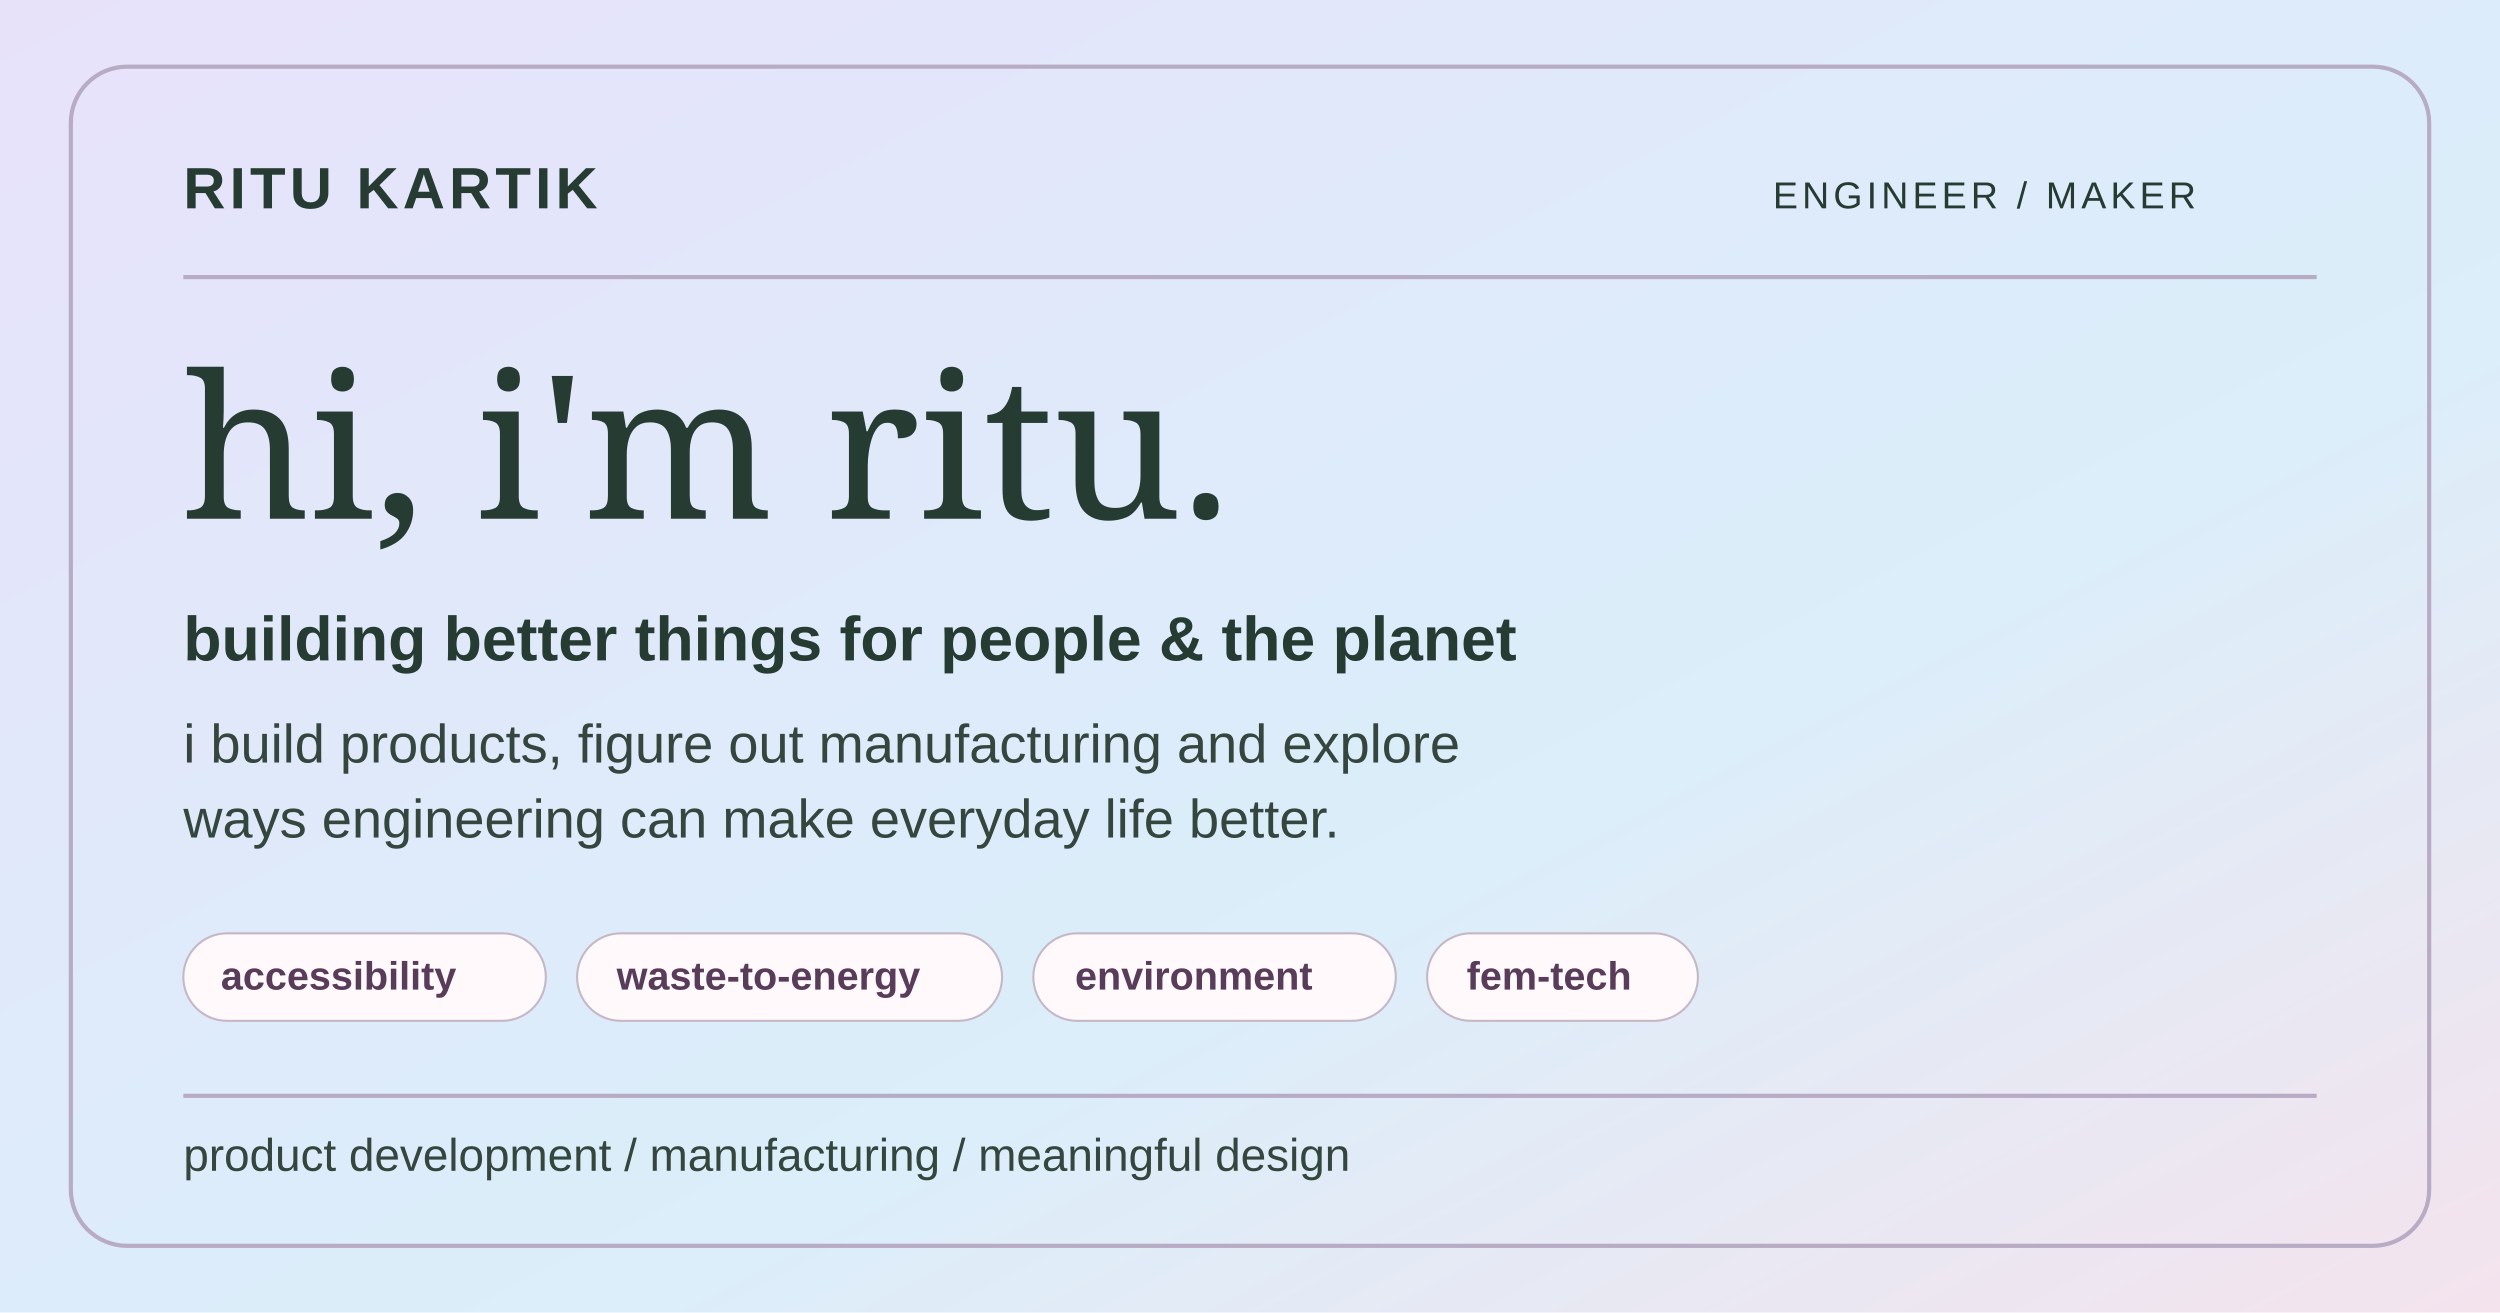
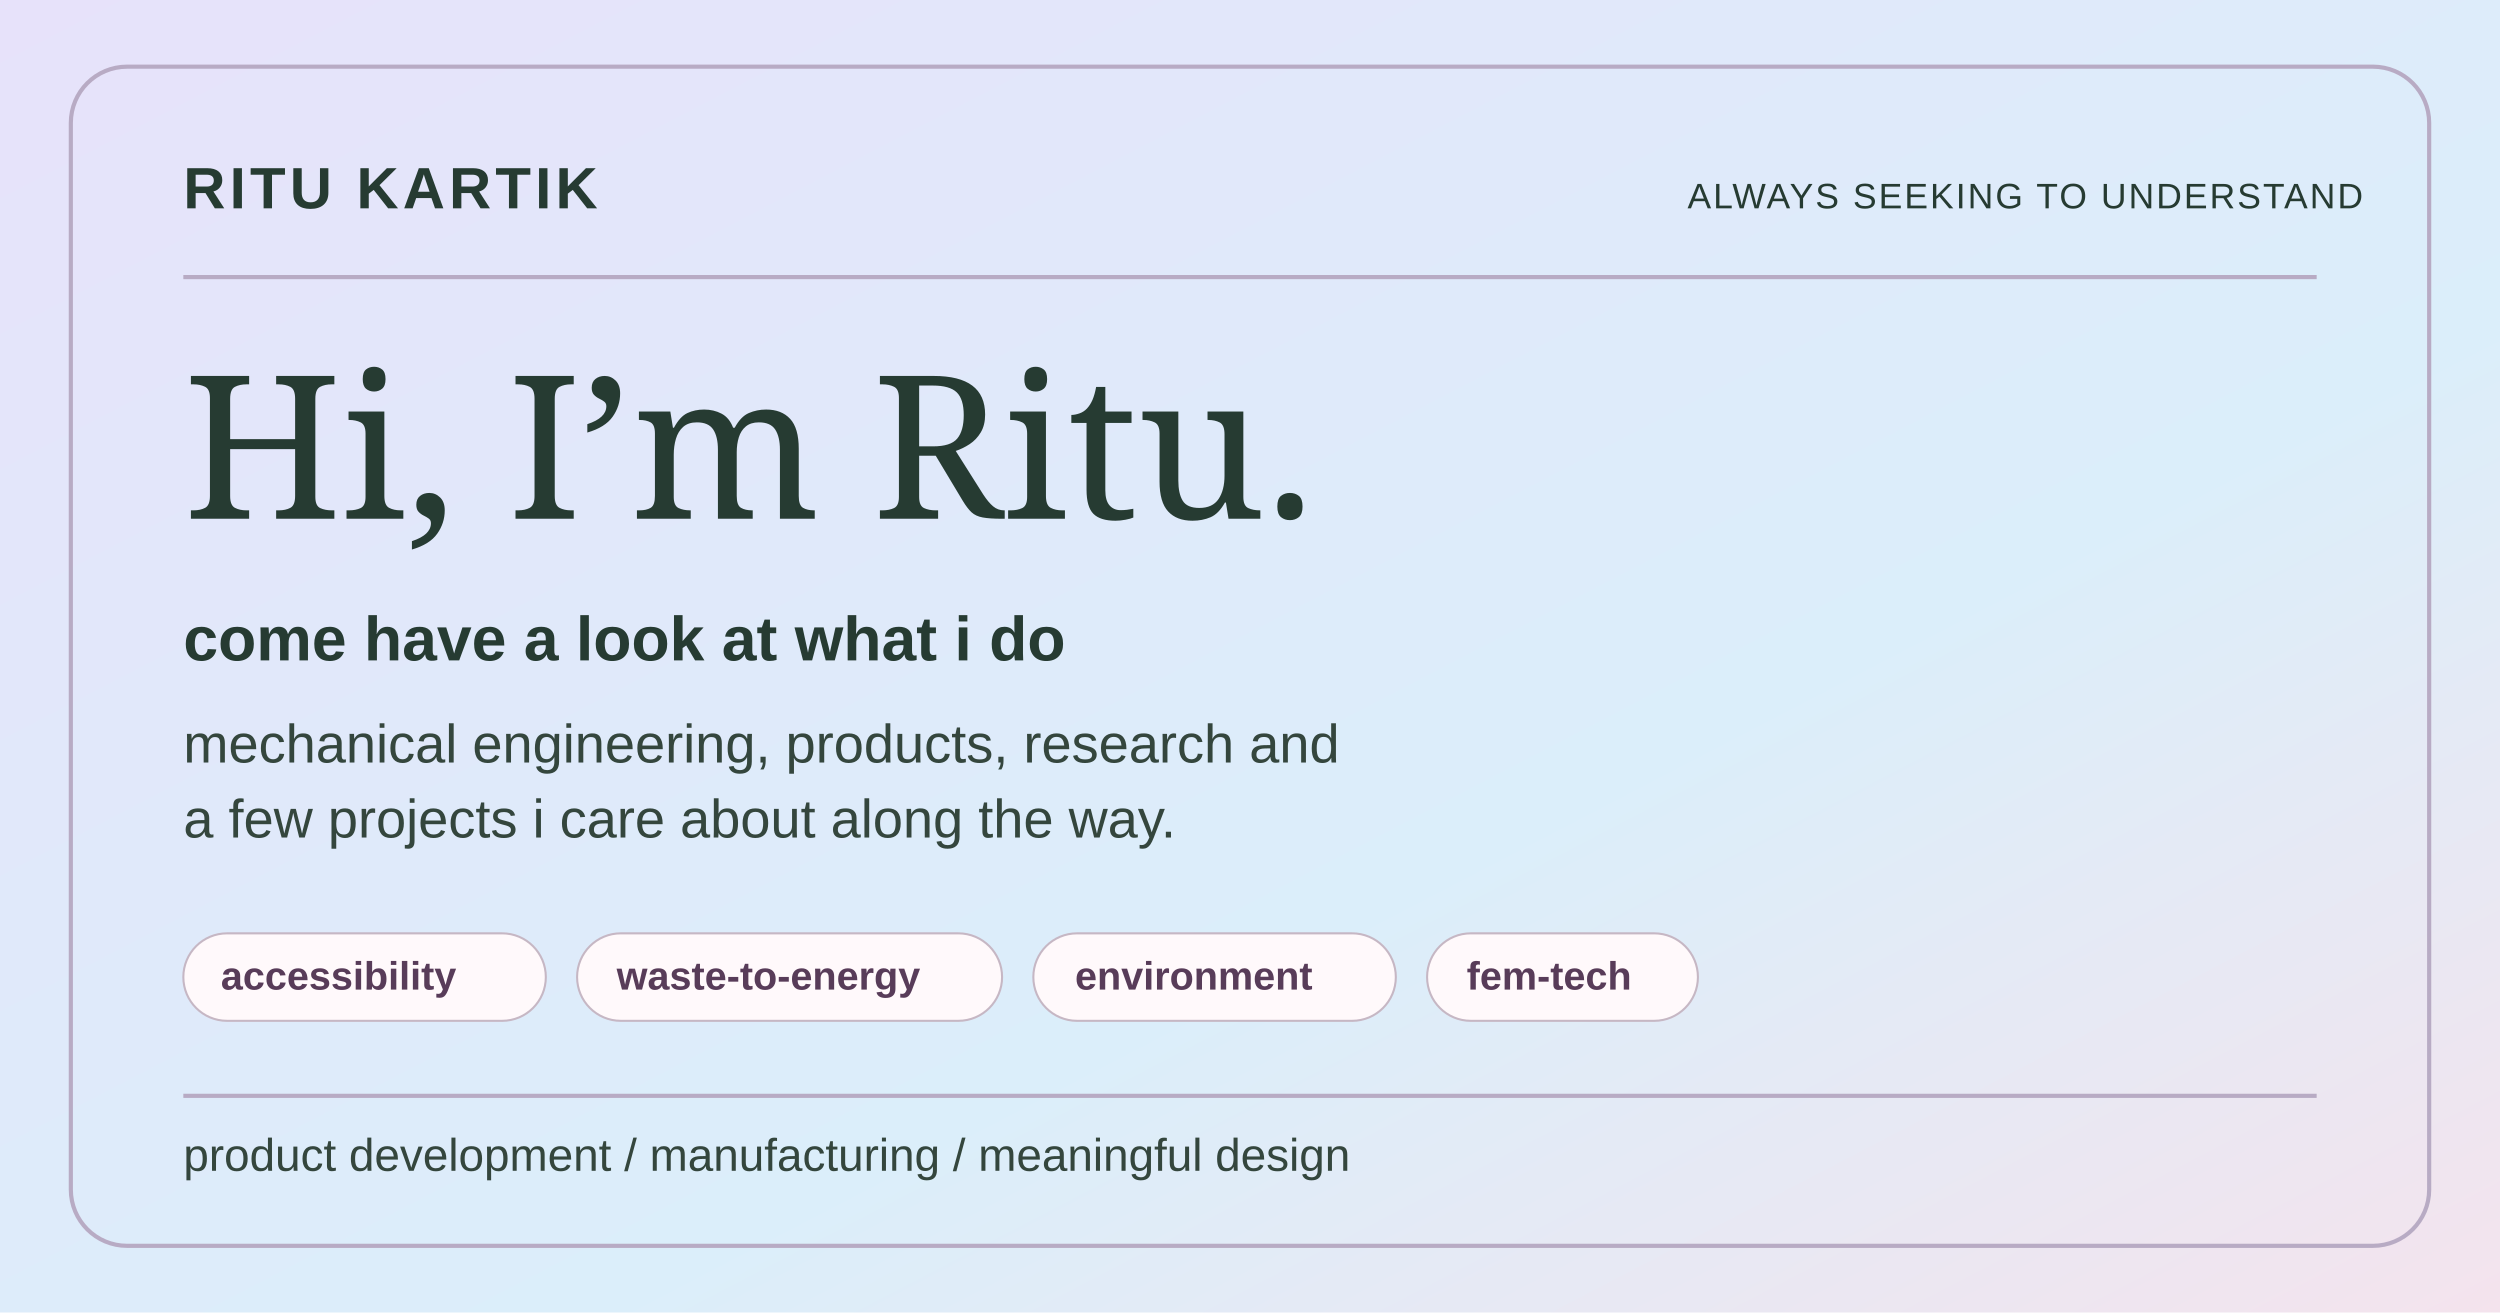
<svg xmlns="http://www.w3.org/2000/svg" width="1200" height="630" viewBox="0 0 1200 630">
  <defs>
    <linearGradient id="g" x1="0" y1="0" x2="1" y2="1">
      <stop stop-color="#e7e2fa" />
      <stop offset=".62" stop-color="#dbeefa" />
      <stop offset="1" stop-color="#f4e3ed" />
    </linearGradient>
  </defs>
  <rect width="1200" height="630" fill="url(#g)" />
  <rect x="34" y="32" width="1132" height="566" rx="27" fill="none" stroke="#b8abc4" stroke-width="2" />
  <g fill="#263b32">
    <text x="88" y="100" font-family="Arial,sans-serif" font-size="28" font-weight="700" letter-spacing="2">RITU KARTIK</text>
-     <text x="851" y="100" font-family="Arial,sans-serif" font-size="18" letter-spacing="2">ENGINEER / MAKER</text>
+     <text x="810" y="100" font-family="Arial,sans-serif" font-size="17" letter-spacing="1">ALWAYS SEEKING TO UNDERSTAND</text>
  </g>
  <path d="M88 133H1112" stroke="#b8abc4" stroke-width="2" />
-   <text x="88" y="249" font-family="Georgia,serif" font-size="96" fill="#263b32">hi, i'm ritu.</text>
-   <text x="88" y="317" font-family="Arial,sans-serif" font-size="30" font-weight="700" fill="#263b32">building better things for people &amp; the planet</text>
-   <text x="88" y="366" font-family="Arial,sans-serif" font-size="26" fill="#34463d">i build products, figure out manufacturing and explore</text>
-   <text x="88" y="402" font-family="Arial,sans-serif" font-size="26" fill="#34463d">ways engineering can make everyday life better.</text>
+   <text x="88" y="249" font-family="Georgia,serif" font-size="96" fill="#263b32">Hi, I’m Ritu.</text>
+   <text x="88" y="317" font-family="Arial,sans-serif" font-size="30" font-weight="700" fill="#263b32">come have a look at what i do</text>
+   <text x="88" y="366" font-family="Arial,sans-serif" font-size="26" fill="#34463d">mechanical engineering, products, research and</text>
+   <text x="88" y="402" font-family="Arial,sans-serif" font-size="26" fill="#34463d">a few projects i care about along the way.</text>
  <g font-family="Arial,sans-serif" font-size="19" font-weight="700" fill="#583c59">
    <rect x="88" y="448" width="174" height="42" rx="21" fill="#fff9fb" stroke="#c6b7c4" />
    <text x="106" y="475">accessibility</text>
    <rect x="277" y="448" width="204" height="42" rx="21" fill="#fff9fb" stroke="#c6b7c4" />
    <text x="296" y="475">waste-to-energy</text>
    <rect x="496" y="448" width="174" height="42" rx="21" fill="#fff9fb" stroke="#c6b7c4" />
    <text x="516" y="475">environment</text>
    <rect x="685" y="448" width="130" height="42" rx="21" fill="#fff9fb" stroke="#c6b7c4" />
    <text x="704" y="475">fem-tech</text>
  </g>
  <path d="M88 526H1112" stroke="#b8abc4" stroke-width="2" />
  <text x="88" y="562" font-family="Arial,sans-serif" font-size="22" fill="#34463d">product development  /  manufacturing  /  meaningful design</text>
</svg>
